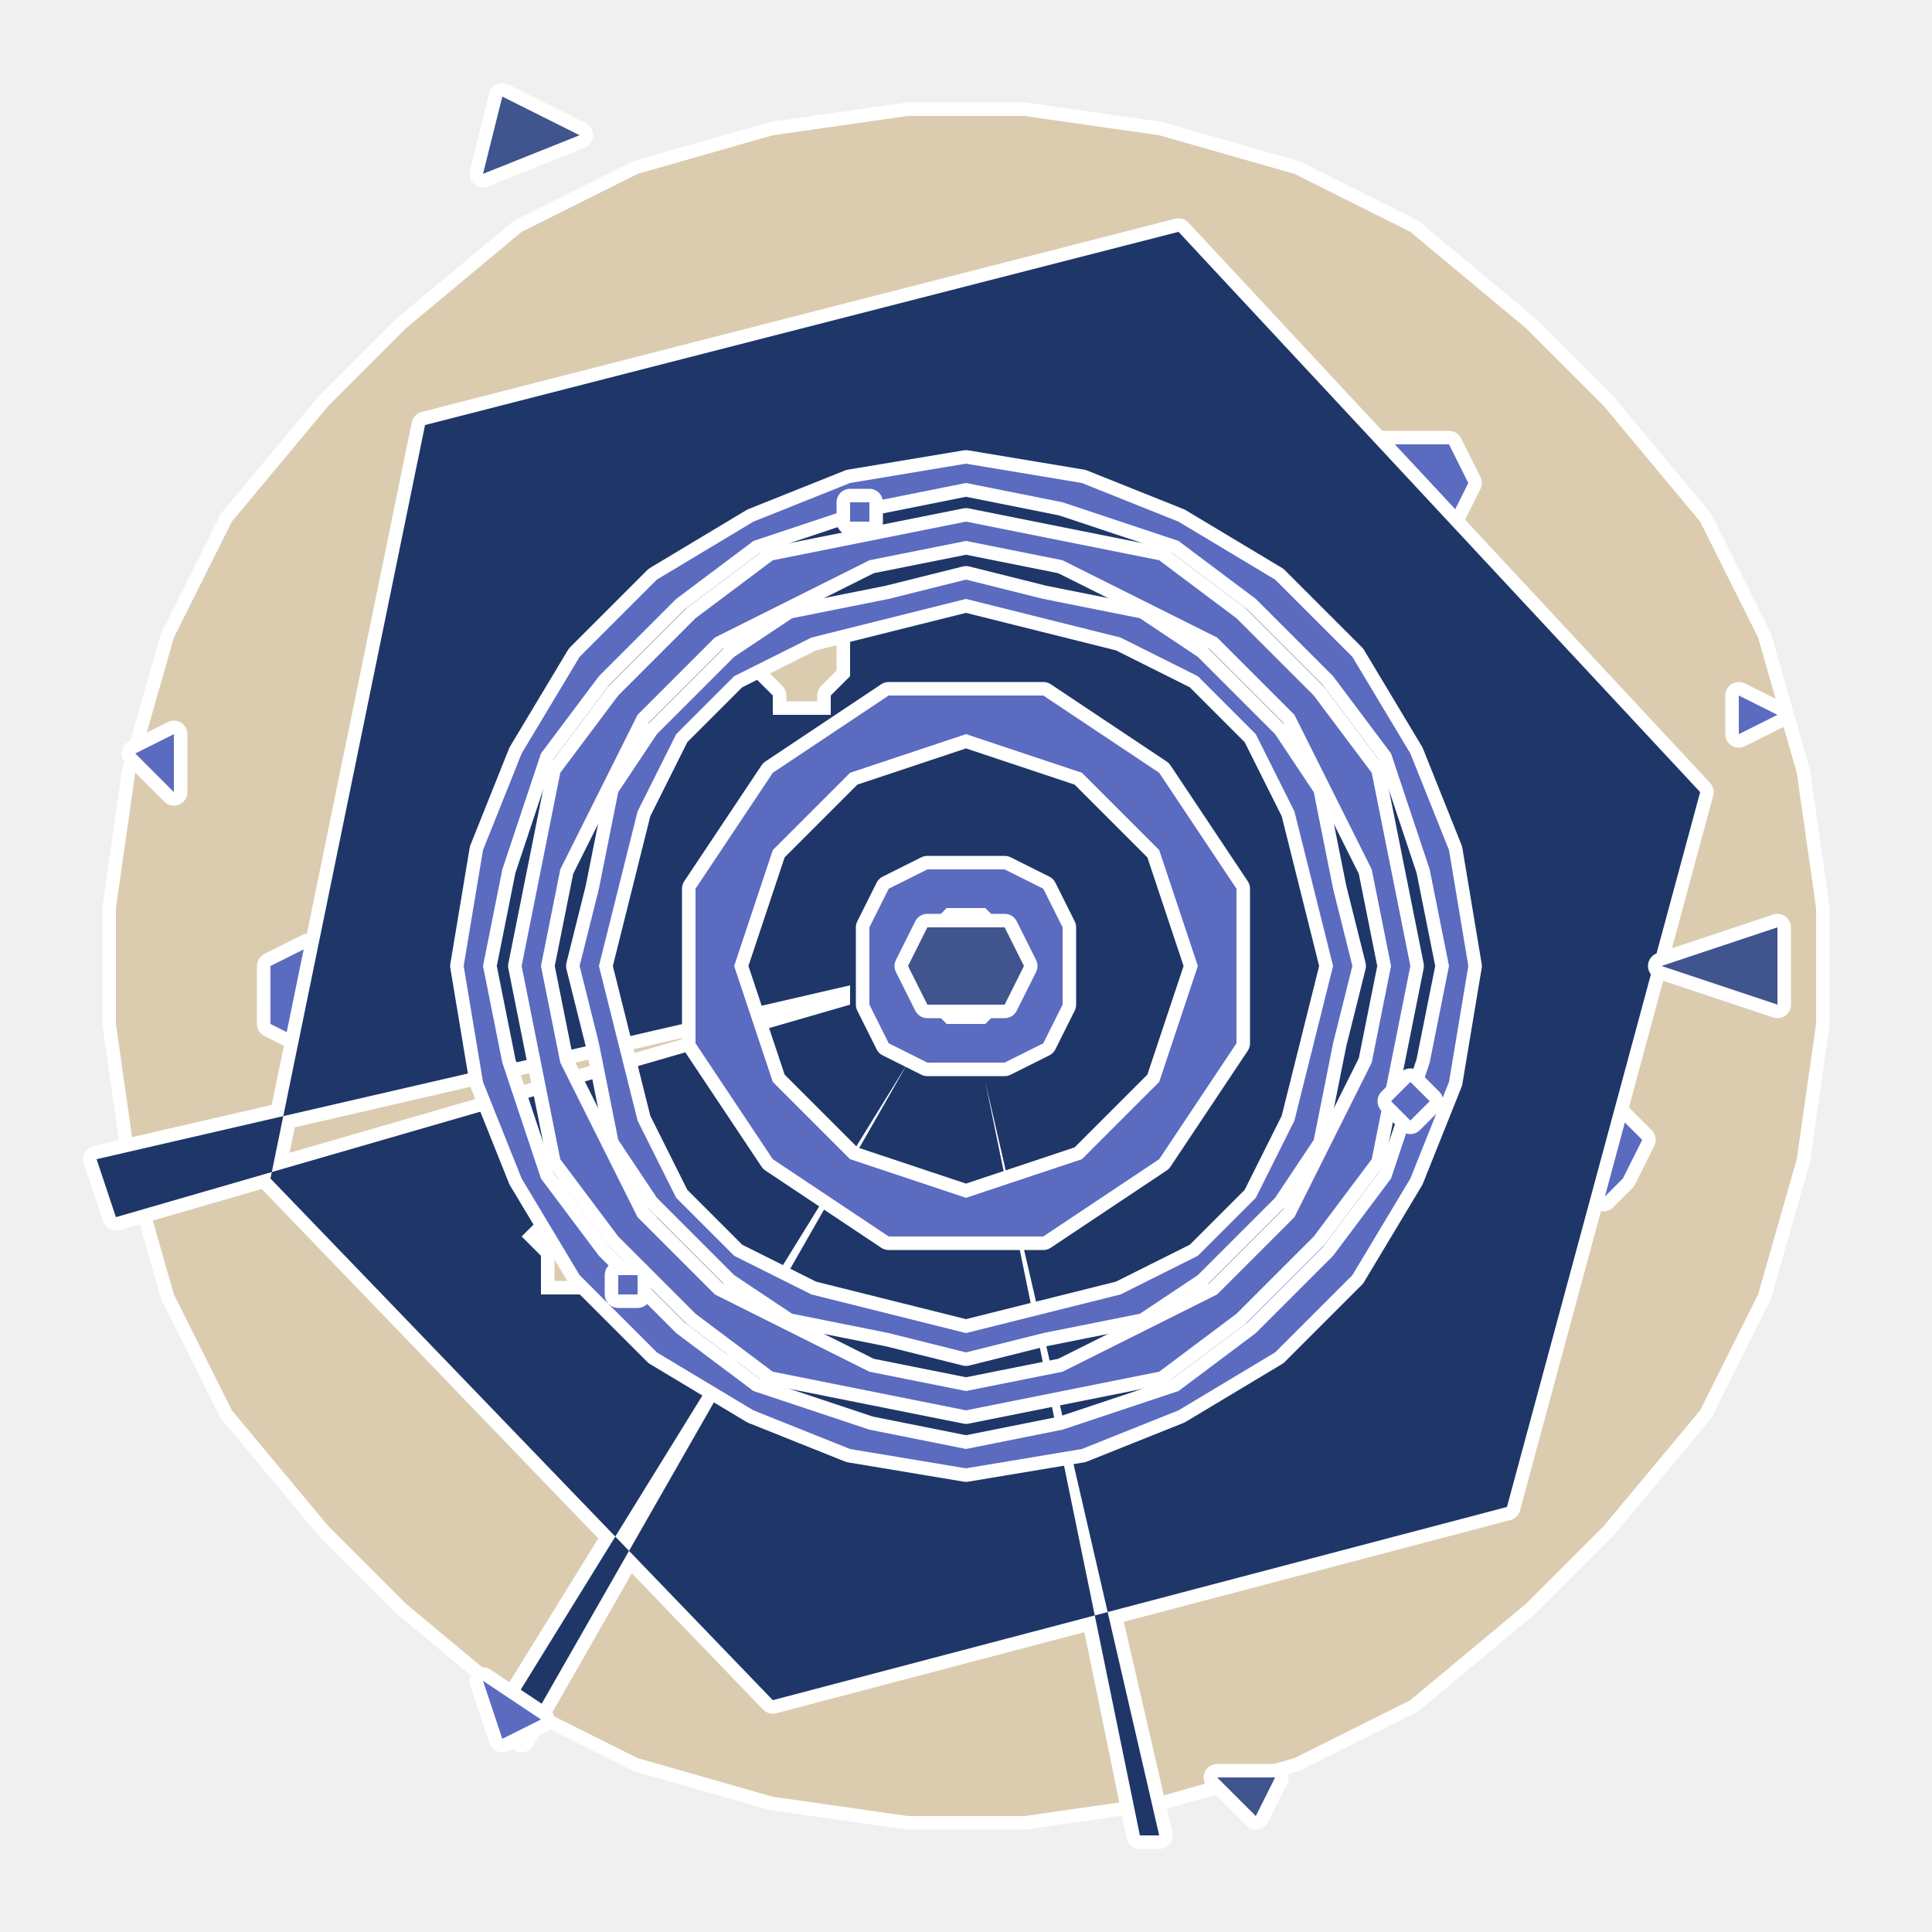
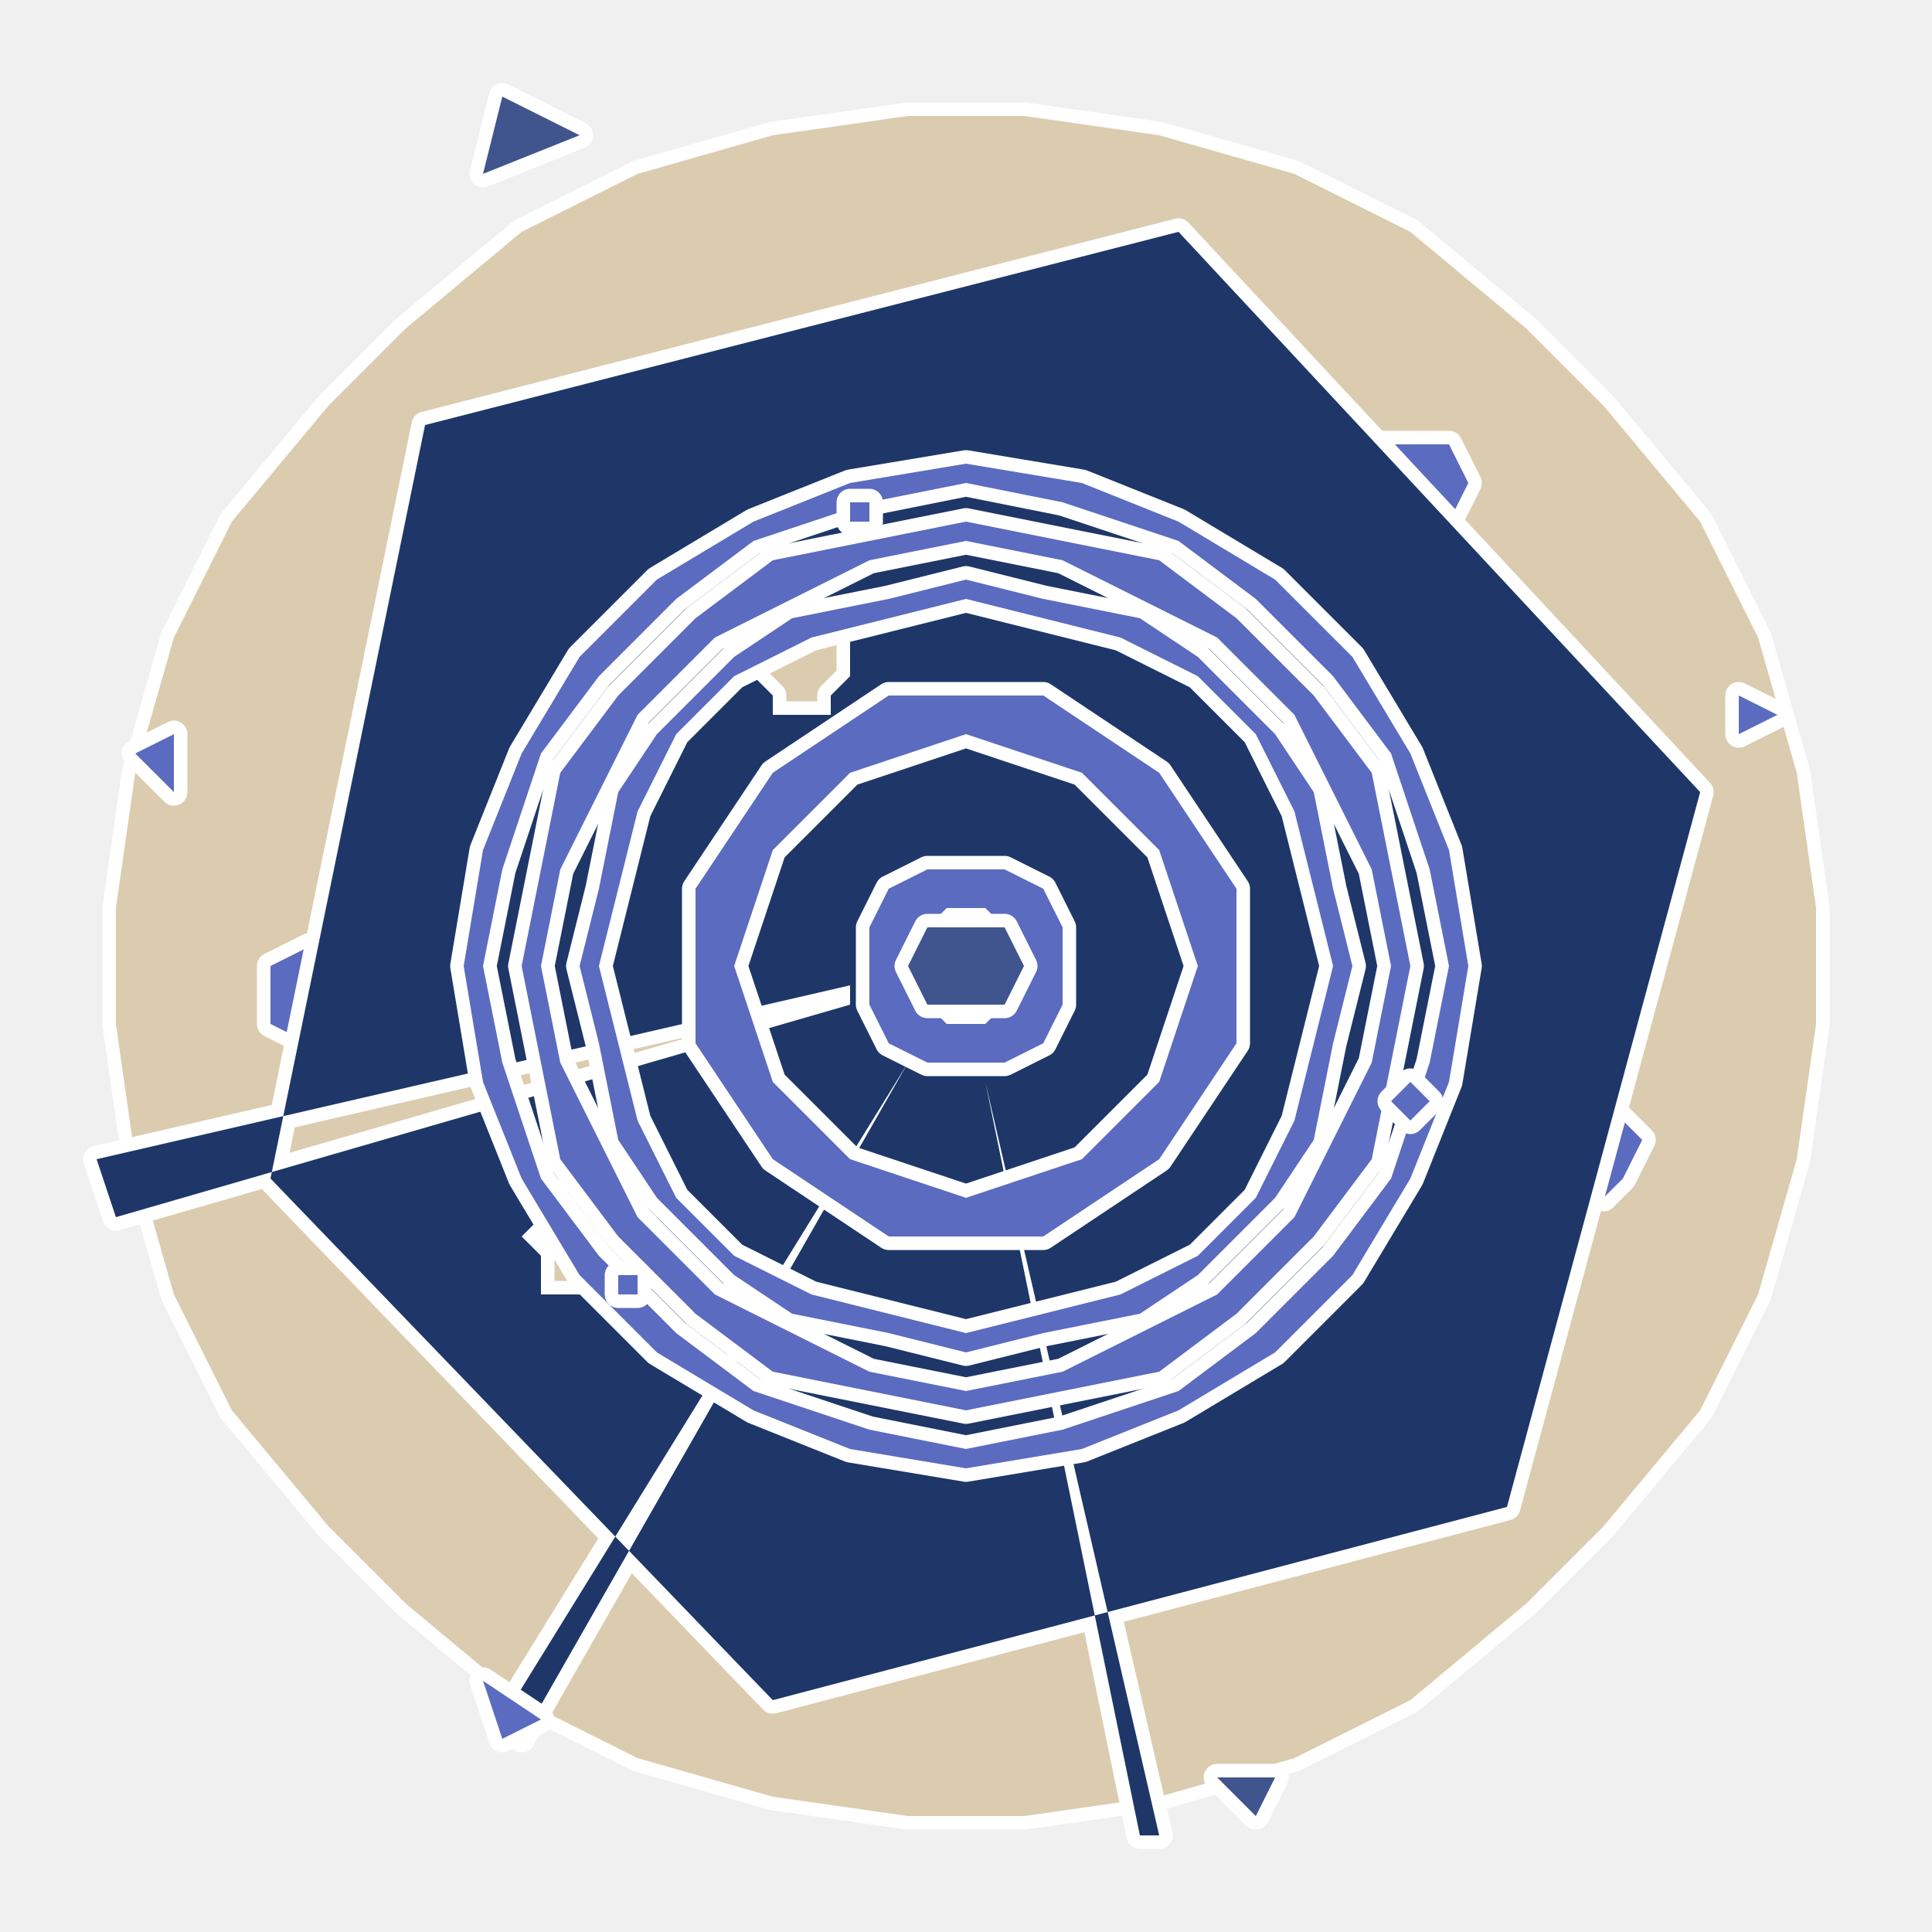
<svg xmlns="http://www.w3.org/2000/svg" viewBox="0 0 100 100" role="img" aria-label="@playform/hook-dsh-convention-suggester - spike-star">
  <style>
		@media (prefers-reduced-motion: no-preference) {
			.hook-dsh-convention-suggester-scene * { transform-box: view-box; transform-origin: 50% 50%; }
		.hook-dsh-convention-suggester-counter { animation: hook-dsh-convention-suggester-counter 25s linear -2s infinite; }
		@keyframes hook-dsh-convention-suggester-counter { to { transform: rotate(-360deg); } }
		.hook-dsh-convention-suggester-breathe { animation: hook-dsh-convention-suggester-breathe 7s ease-in-out -2s infinite; }
		@keyframes hook-dsh-convention-suggester-breathe { 50% { transform: scale(1.06); opacity: 0.85; } }
		.hook-dsh-convention-suggester-fire { animation: hook-dsh-convention-suggester-fire 3.1s ease-in-out infinite; }
		@keyframes hook-dsh-convention-suggester-fire { 0%, 100% { opacity: 0.35; } 50% { opacity: 1; } }
		.hook-dsh-convention-suggester-twinkle { animation: hook-dsh-convention-suggester-twinkle 7s ease-in-out -2s infinite; }
		@keyframes hook-dsh-convention-suggester-twinkle { 0%, 100% { transform: scale(0.94); opacity: 0.4; } 50% { transform: scale(1.06); opacity: 1; } }
		}
	</style>
  <defs>
    <path id="hook-dsh-convention-suggester-0" d="M91,67 L88,73 L83,79 L79,83 L73,88 L67,91 L60,93 L53,94 L47,94 L40,93 L33,91 L27,88 L21,83 L17,79 L12,73 L9,67 L7,60 L6,53 L6,47 L7,40 L9,33 L12,27 L17,21 L21,17 L27,12 L33,9 L40,7 L47,6 L53,6 L60,7 L67,9 L73,12 L79,17 L83,21 L88,27 L91,33 L93,40 L94,47 L94,53 L93,60 Z" />
    <path id="hook-dsh-convention-suggester-1" d="M85,59 L84,61 L83,62 L81,61 L80,59 L81,58 L83,57 L84,58 Z" />
    <path id="hook-dsh-convention-suggester-2" d="M76,25 L75,27 L73,28 L71,27 L71,25 L71,23 L73,23 L75,23 Z" />
    <path id="hook-dsh-convention-suggester-3" d="M18,52 L18,53 L16,54 L14,53 L14,52 L14,50 L16,49 L18,50 Z" />
    <path id="hook-dsh-convention-suggester-4" d="M78,78 L40,88 L14,61 L22,22 L61,12 L88,41 Z M51,56 L60,95 L59,95 L51,56 Z M44,34 L44,35 L43,36 L43,37 L42,37 L40,37 L40,36 L39,35 L39,34 L39,33 L40,32 L40,32 L42,31 L43,32 L43,32 L44,33 Z M47,55 L27,90 L26,89 L47,55 Z M44,52 L6,63 L5,60 L44,51 Z M34,64 L34,65 L33,67 L32,67 L31,67 L29,67 L28,67 L28,65 L27,64 L28,63 L28,62 L29,61 L31,61 L32,61 L33,62 L34,63 Z M54,50 L54,52 L53,53 L52,54 L50,54 L48,54 L47,53 L46,52 L46,50 L46,48 L47,47 L48,46 L50,46 L52,46 L53,47 L54,48 Z" />
    <path id="hook-dsh-convention-suggester-5" d="M64,50 L64,54 L62,57 L60,60 L57,62 L54,64 L50,64 L46,64 L43,62 L40,60 L38,57 L36,54 L36,50 L36,46 L38,43 L40,40 L43,38 L46,36 L50,36 L54,36 L57,38 L60,40 L62,43 L64,46 Z M62,50 L61,53 L60,56 L58,58 L56,60 L53,61 L50,62 L47,61 L44,60 L42,58 L40,56 L39,53 L38,50 L39,47 L40,44 L42,42 L44,40 L47,39 L50,38 L53,39 L56,40 L58,42 L60,44 L61,47 Z" />
    <path id="hook-dsh-convention-suggester-6" d="M55,50 L55,52 L54,54 L52,55 L50,55 L48,55 L46,54 L45,52 L45,50 L45,48 L46,46 L48,45 L50,45 L52,45 L54,46 L55,48 Z M53,50 L53,51 L52,52 L51,53 L50,53 L49,53 L48,52 L47,51 L47,50 L47,49 L48,48 L49,47 L50,47 L51,47 L52,48 L53,49 Z" />
-     <path id="hook-dsh-convention-suggester-7" d="M92,48 L86,50 L92,52 Z" />
-     <path id="hook-dsh-convention-suggester-8" d="M70,50 L69,54 L68,59 L66,62 L62,66 L59,68 L54,69 L50,70 L46,69 L41,68 L38,66 L34,62 L32,59 L31,54 L30,50 L31,46 L32,41 L34,38 L38,34 L41,32 L46,31 L50,30 L54,31 L59,32 L62,34 L66,38 L68,41 L69,46 Z M69,50 L68,54 L67,58 L65,62 L62,65 L58,67 L54,68 L50,69 L46,68 L42,67 L38,65 L35,62 L33,58 L32,54 L31,50 L32,46 L33,42 L35,38 L38,35 L42,33 L46,32 L50,31 L54,32 L58,33 L62,35 L65,38 L67,42 L68,46 Z" />
-     <path id="hook-dsh-convention-suggester-9" d="M73,50 L72,55 L71,60 L68,64 L64,68 L60,71 L55,72 L50,73 L45,72 L40,71 L36,68 L32,64 L29,60 L28,55 L27,50 L28,45 L29,40 L32,36 L36,32 L40,29 L45,28 L50,27 L55,28 L60,29 L64,32 L68,36 L71,40 L72,45 Z M72,50 L71,55 L69,59 L67,63 L63,67 L59,69 L55,71 L50,72 L45,71 L41,69 L37,67 L33,63 L31,59 L29,55 L28,50 L29,45 L31,41 L33,37 L37,33 L41,31 L45,29 L50,28 L55,29 L59,31 L63,33 L67,37 L69,41 L71,45 Z" />
-     <path id="hook-dsh-convention-suggester-10" d="M76,50 L75,56 L73,61 L70,66 L66,70 L61,73 L56,75 L50,76 L44,75 L39,73 L34,70 L30,66 L27,61 L25,56 L24,50 L25,44 L27,39 L30,34 L34,30 L39,27 L44,25 L50,24 L56,25 L61,27 L66,30 L70,34 L73,39 L75,44 Z M75,50 L74,55 L72,61 L69,65 L65,69 L61,72 L55,74 L50,75 L45,74 L39,72 L35,69 L31,65 L28,61 L26,55 L25,50 L26,45 L28,39 L31,35 L35,31 L39,28 L45,26 L50,25 L55,26 L61,28 L65,31 L69,35 L72,39 L74,45 Z" />
-     <path id="hook-dsh-convention-suggester-11" d="M74,57 L73,58 L73,58 L72,57 L73,56 L73,56 Z" />
-     <path id="hook-dsh-convention-suggester-12" d="M33,66 L33,67 L32,67 L32,66 L32,66 L33,66 Z" />
-     <path id="hook-dsh-convention-suggester-13" d="M45,27 L45,27 L44,27 L44,27 L44,26 L45,26 Z" />
-     <path id="hook-dsh-convention-suggester-14" d="M28,89 L26,90 L25,87 Z" />
-     <path id="hook-dsh-convention-suggester-15" d="M66,92 L65,94 L63,92 Z" />
-     <path id="hook-dsh-convention-suggester-16" d="M90,36 L92,37 L90,38 Z" />
-     <path id="hook-dsh-convention-suggester-17" d="M25,9 L26,5 L30,7 Z" />
-     <path id="hook-dsh-convention-suggester-18" d="M9,41 L7,39 L9,38 Z" />
-     <path id="hook-dsh-convention-suggester-19" d="M53,50 L52,52 L51,52 L49,52 L48,52 L47,50 L48,48 L49,48 L51,48 L52,48 Z" />
+     <path id="hook-dsh-convention-suggester-7" d="M70,50 L69,54 L68,59 L66,62 L62,66 L59,68 L54,69 L50,70 L46,69 L41,68 L38,66 L34,62 L32,59 L31,54 L30,50 L31,46 L32,41 L34,38 L38,34 L41,32 L46,31 L50,30 L54,31 L59,32 L62,34 L66,38 L68,41 L69,46 Z M69,50 L68,54 L67,58 L65,62 L62,65 L58,67 L54,68 L50,69 L46,68 L42,67 L38,65 L35,62 L33,58 L32,54 L31,50 L32,46 L33,42 L35,38 L38,35 L42,33 L46,32 L50,31 L54,32 L58,33 L62,35 L65,38 L67,42 L68,46 Z" />
+     <path id="hook-dsh-convention-suggester-8" d="M73,50 L72,55 L71,60 L68,64 L64,68 L60,71 L55,72 L50,73 L45,72 L40,71 L36,68 L32,64 L29,60 L28,55 L27,50 L28,45 L29,40 L32,36 L36,32 L40,29 L45,28 L50,27 L55,28 L60,29 L64,32 L68,36 L71,40 L72,45 Z M72,50 L71,55 L69,59 L67,63 L63,67 L59,69 L55,71 L50,72 L45,71 L41,69 L37,67 L33,63 L31,59 L29,55 L28,50 L29,45 L31,41 L33,37 L37,33 L41,31 L45,29 L50,28 L55,29 L59,31 L63,33 L67,37 L69,41 L71,45 Z" />
+     <path id="hook-dsh-convention-suggester-9" d="M76,50 L75,56 L73,61 L70,66 L66,70 L61,73 L56,75 L50,76 L44,75 L39,73 L34,70 L30,66 L27,61 L25,56 L24,50 L25,44 L27,39 L30,34 L34,30 L39,27 L44,25 L50,24 L56,25 L61,27 L66,30 L70,34 L73,39 L75,44 Z M75,50 L74,55 L72,61 L69,65 L65,69 L61,72 L55,74 L50,75 L45,74 L39,72 L35,69 L31,65 L28,61 L26,55 L25,50 L26,45 L28,39 L31,35 L35,31 L39,28 L45,26 L50,25 L55,26 L61,28 L65,31 L69,35 L72,39 L74,45 Z" />
+     <path id="hook-dsh-convention-suggester-10" d="M74,57 L73,58 L73,58 L72,57 L73,56 L73,56 Z" />
+     <path id="hook-dsh-convention-suggester-11" d="M33,66 L33,67 L32,67 L32,66 L32,66 L33,66 Z" />
+     <path id="hook-dsh-convention-suggester-12" d="M45,27 L45,27 L44,27 L44,27 L44,26 L45,26 Z" />
+     <path id="hook-dsh-convention-suggester-13" d="M28,89 L26,90 L25,87 Z" />
+     <path id="hook-dsh-convention-suggester-14" d="M66,92 L65,94 L63,92 Z" />
+     <path id="hook-dsh-convention-suggester-15" d="M90,36 L92,37 L90,38 Z" />
+     <path id="hook-dsh-convention-suggester-16" d="M25,9 L26,5 L30,7 Z" />
+     <path id="hook-dsh-convention-suggester-17" d="M9,41 L7,39 L9,38 Z" />
+     <path id="hook-dsh-convention-suggester-18" d="M53,50 L52,52 L51,52 L49,52 L48,52 L47,50 L48,48 L49,48 L51,48 L52,48 Z" />
  </defs>
  <g class="hook-dsh-convention-suggester-scene">
    <g fill="#DBCCB0" fill-opacity="1" fill-rule="evenodd" stroke="#ffffff" stroke-width="1.4" stroke-linejoin="round" paint-order="stroke fill">
      <use class="hook-dsh-convention-suggester-breathe" href="#hook-dsh-convention-suggester-0" />
    </g>
    <g fill="#5B6BC0" fill-opacity="1" fill-rule="evenodd" stroke="#ffffff" stroke-width="1.4" stroke-linejoin="round" paint-order="stroke fill">
      <use class="hook-dsh-convention-suggester-fire" style="animation-delay:-2.00s" href="#hook-dsh-convention-suggester-1" />
      <use class="hook-dsh-convention-suggester-fire" style="animation-delay:-2.18s" href="#hook-dsh-convention-suggester-2" />
      <use class="hook-dsh-convention-suggester-fire" style="animation-delay:-2.36s" href="#hook-dsh-convention-suggester-3" />
    </g>
    <g fill="#1E3768" fill-opacity="1" fill-rule="evenodd" stroke="#ffffff" stroke-width="1.4" stroke-linejoin="round" paint-order="stroke fill">
      <use href="#hook-dsh-convention-suggester-4" />
    </g>
    <g fill="#5B6BC0" fill-opacity="1" fill-rule="evenodd" stroke="#ffffff" stroke-width="1.4" stroke-linejoin="round" paint-order="stroke fill">
      <use class="hook-dsh-convention-suggester-breathe" href="#hook-dsh-convention-suggester-5" />
      <use class="hook-dsh-convention-suggester-breathe" href="#hook-dsh-convention-suggester-6" />
+       <use class="hook-dsh-convention-suggester-breathe" href="#hook-dsh-convention-suggester-7" />
+       <use class="hook-dsh-convention-suggester-breathe" href="#hook-dsh-convention-suggester-8" />
+       <use class="hook-dsh-convention-suggester-breathe" href="#hook-dsh-convention-suggester-9" />
+       <use class="hook-dsh-convention-suggester-counter" href="#hook-dsh-convention-suggester-10" />
+       <use class="hook-dsh-convention-suggester-counter" href="#hook-dsh-convention-suggester-11" />
+       <use class="hook-dsh-convention-suggester-counter" href="#hook-dsh-convention-suggester-12" />
+       <use class="hook-dsh-convention-suggester-twinkle" href="#hook-dsh-convention-suggester-13" />
    </g>
    <g fill="#40548D" fill-opacity="1" fill-rule="evenodd" stroke="#ffffff" stroke-width="1.4" stroke-linejoin="round" paint-order="stroke fill">
-       <use class="hook-dsh-convention-suggester-fire" style="animation-delay:-2.54s" href="#hook-dsh-convention-suggester-7" />
+       <use class="hook-dsh-convention-suggester-twinkle" href="#hook-dsh-convention-suggester-14" />
    </g>
    <g fill="#5B6BC0" fill-opacity="1" fill-rule="evenodd" stroke="#ffffff" stroke-width="1.4" stroke-linejoin="round" paint-order="stroke fill">
-       <use class="hook-dsh-convention-suggester-breathe" href="#hook-dsh-convention-suggester-8" />
-       <use class="hook-dsh-convention-suggester-breathe" href="#hook-dsh-convention-suggester-9" />
-       <use class="hook-dsh-convention-suggester-breathe" href="#hook-dsh-convention-suggester-10" />
-       <use class="hook-dsh-convention-suggester-counter" href="#hook-dsh-convention-suggester-11" />
-       <use class="hook-dsh-convention-suggester-counter" href="#hook-dsh-convention-suggester-12" />
-       <use class="hook-dsh-convention-suggester-counter" href="#hook-dsh-convention-suggester-13" />
-       <use class="hook-dsh-convention-suggester-twinkle" href="#hook-dsh-convention-suggester-14" />
+       <use class="hook-dsh-convention-suggester-twinkle" href="#hook-dsh-convention-suggester-15" />
    </g>
    <g fill="#40548D" fill-opacity="1" fill-rule="evenodd" stroke="#ffffff" stroke-width="1.4" stroke-linejoin="round" paint-order="stroke fill">
-       <use class="hook-dsh-convention-suggester-twinkle" href="#hook-dsh-convention-suggester-15" />
+       <use class="hook-dsh-convention-suggester-twinkle" href="#hook-dsh-convention-suggester-16" />
    </g>
    <g fill="#5B6BC0" fill-opacity="1" fill-rule="evenodd" stroke="#ffffff" stroke-width="1.4" stroke-linejoin="round" paint-order="stroke fill">
-       <use class="hook-dsh-convention-suggester-twinkle" href="#hook-dsh-convention-suggester-16" />
+       <use class="hook-dsh-convention-suggester-twinkle" href="#hook-dsh-convention-suggester-17" />
    </g>
    <g fill="#40548D" fill-opacity="1" fill-rule="evenodd" stroke="#ffffff" stroke-width="1.4" stroke-linejoin="round" paint-order="stroke fill">
-       <use class="hook-dsh-convention-suggester-twinkle" href="#hook-dsh-convention-suggester-17" />
-     </g>
-     <g fill="#5B6BC0" fill-opacity="1" fill-rule="evenodd" stroke="#ffffff" stroke-width="1.4" stroke-linejoin="round" paint-order="stroke fill">
-       <use class="hook-dsh-convention-suggester-twinkle" href="#hook-dsh-convention-suggester-18" />
-     </g>
-     <g fill="#40548D" fill-opacity="1" fill-rule="evenodd" stroke="#ffffff" stroke-width="1.4" stroke-linejoin="round" paint-order="stroke fill">
-       <use class="hook-dsh-convention-suggester-breathe" href="#hook-dsh-convention-suggester-19" />
+       <use class="hook-dsh-convention-suggester-breathe" href="#hook-dsh-convention-suggester-18" />
    </g>
  </g>
</svg>
